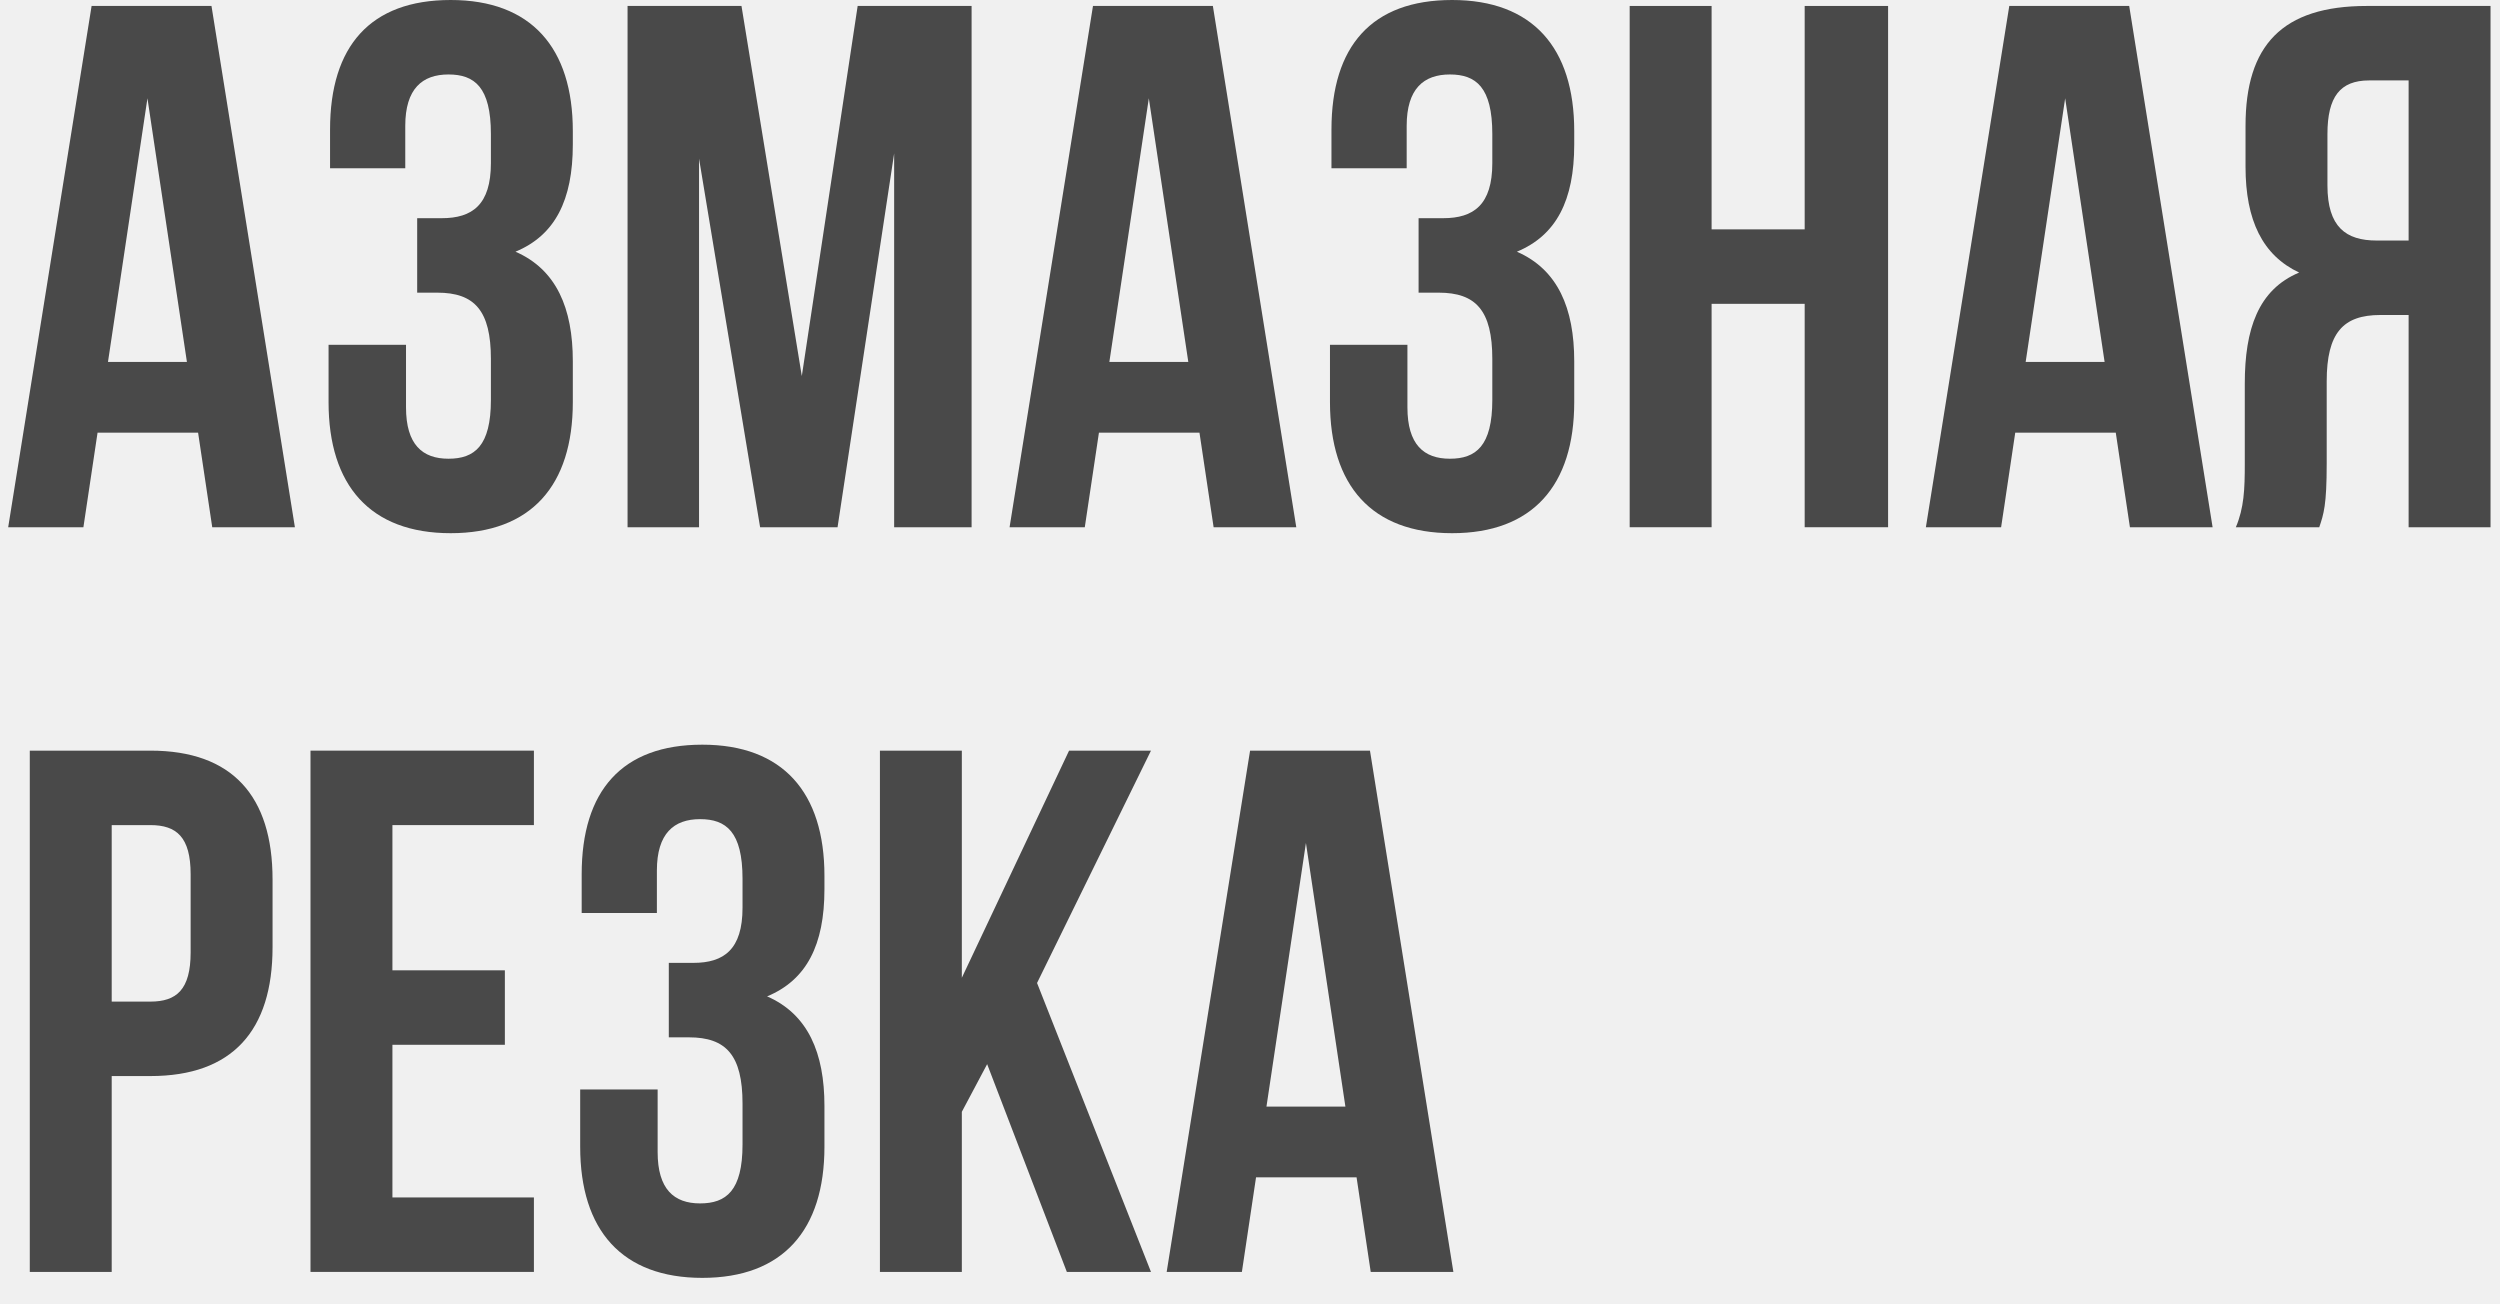
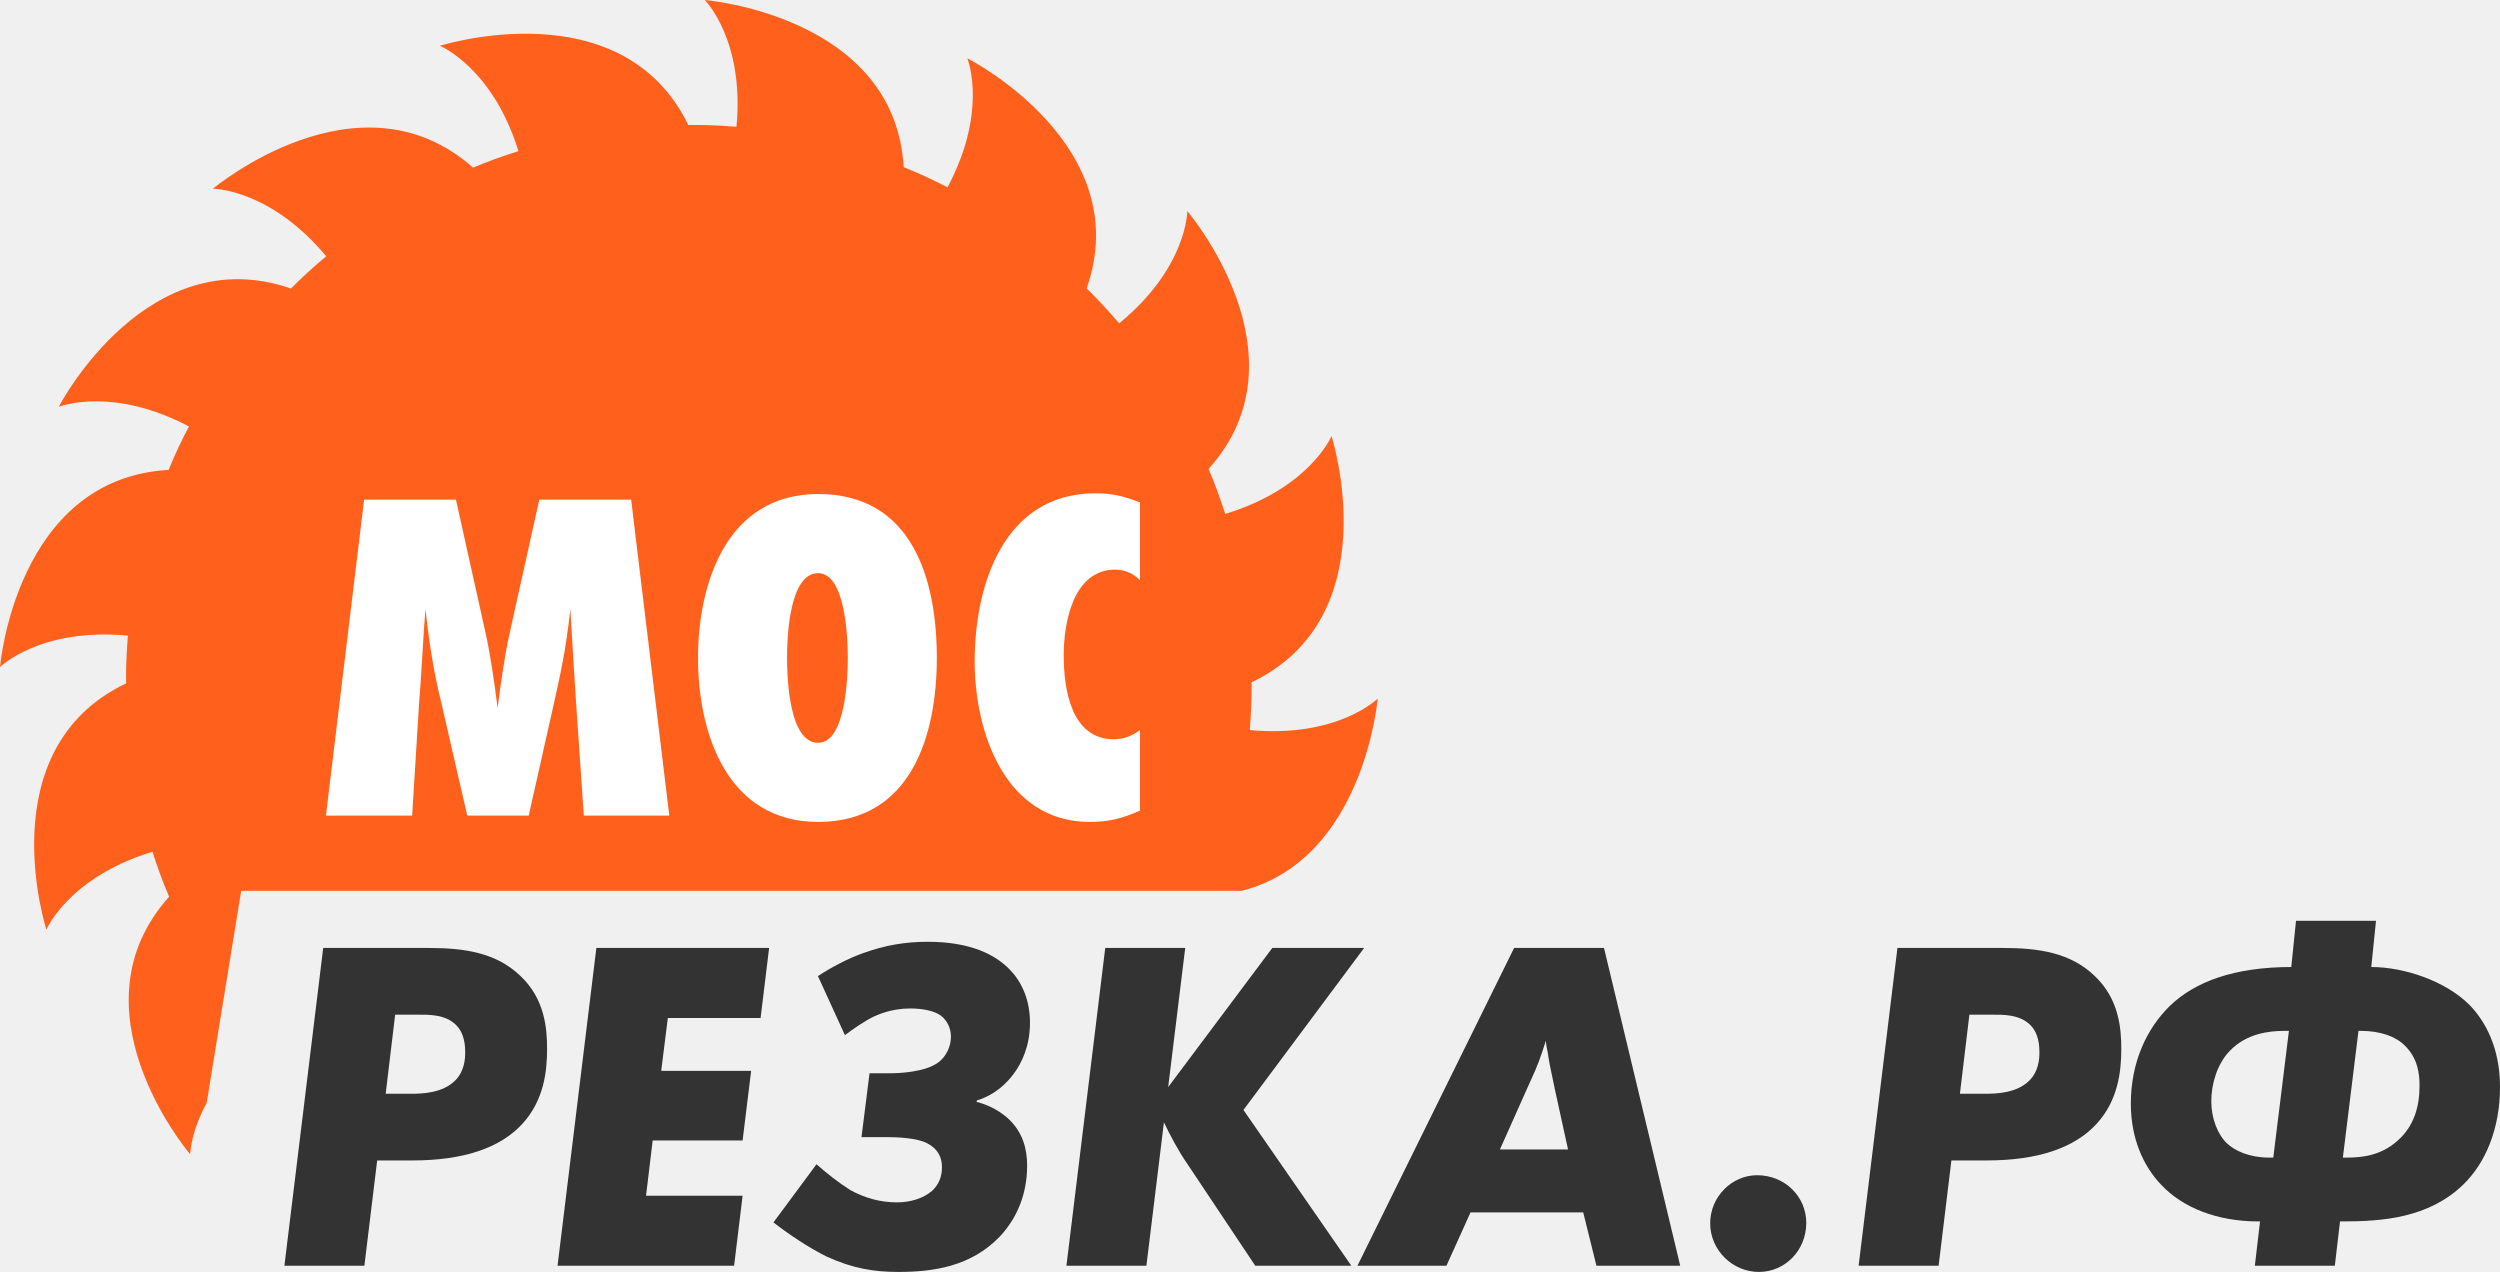
- <svg xmlns="http://www.w3.org/2000/svg" width="94" height="49" viewBox="0 0 94 49" fill="none">
-   <path d="M7.952 0.224H3.444L0.308 19.824H3.136L3.668 16.268H7.448L7.98 19.824H11.088L7.952 0.224ZM5.544 3.696L7.028 13.608H4.06L5.544 3.696Z" fill="#494949" />
-   <path d="M18.458 6.132C18.458 7.7 17.758 8.204 16.61 8.204H15.686V11.004H16.442C17.842 11.004 18.458 11.676 18.458 13.496V15.036C18.458 16.772 17.842 17.248 16.862 17.248C15.882 17.248 15.266 16.716 15.266 15.316V12.964H12.354V15.12C12.354 18.256 13.922 20.048 16.946 20.048C19.97 20.048 21.538 18.256 21.538 15.12V13.58C21.538 11.592 20.922 10.136 19.382 9.464C20.866 8.848 21.538 7.532 21.538 5.432V4.928C21.538 1.792 19.97 0 16.946 0C13.922 0 12.41 1.736 12.41 4.872V6.328H15.238V4.732C15.238 3.332 15.882 2.8 16.862 2.8C17.842 2.8 18.458 3.276 18.458 5.04V6.132Z" fill="#494949" />
-   <path d="M27.88 0.224H23.596V19.824H26.284V5.964L28.58 19.824H31.492L33.62 5.768V19.824H36.532V0.224H32.248L30.148 14.14L27.88 0.224Z" fill="#494949" />
-   <path d="M45.604 0.224H41.096L37.96 19.824H40.788L41.32 16.268H45.1L45.632 19.824H48.74L45.604 0.224ZM43.196 3.696L44.68 13.608H41.712L43.196 3.696Z" fill="#494949" />
-   <path d="M56.111 6.132C56.111 7.7 55.411 8.204 54.263 8.204H53.339V11.004H54.095C55.495 11.004 56.111 11.676 56.111 13.496V15.036C56.111 16.772 55.495 17.248 54.515 17.248C53.535 17.248 52.919 16.716 52.919 15.316V12.964H50.007V15.12C50.007 18.256 51.575 20.048 54.599 20.048C57.623 20.048 59.191 18.256 59.191 15.12V13.58C59.191 11.592 58.575 10.136 57.035 9.464C58.519 8.848 59.191 7.532 59.191 5.432V4.928C59.191 1.792 57.623 0 54.599 0C51.575 0 50.063 1.736 50.063 4.872V6.328H52.891V4.732C52.891 3.332 53.535 2.8 54.515 2.8C55.495 2.8 56.111 3.276 56.111 5.04V6.132Z" fill="#494949" />
-   <path d="M64.356 11.424H67.856V19.824H70.992V0.224H67.856V8.624H64.356V0.224H61.276V19.824H64.356V11.424Z" fill="#494949" />
-   <path d="M80.058 0.224H75.549L72.413 19.824H75.242L75.773 16.268H79.553L80.085 19.824H83.194L80.058 0.224ZM77.65 3.696L79.133 13.608H76.165L77.65 3.696Z" fill="#494949" />
-   <path d="M87.204 19.824C87.372 19.32 87.484 19.012 87.484 17.416V14.336C87.484 12.516 88.1 11.844 89.5 11.844H90.564V19.824H93.644V0.224H88.996C85.804 0.224 84.432 1.708 84.432 4.732V6.272C84.432 8.288 85.076 9.604 86.448 10.248C84.908 10.892 84.404 12.376 84.404 14.42V17.444C84.404 18.396 84.376 19.096 84.068 19.824H87.204ZM90.564 3.024V9.044H89.36C88.212 9.044 87.512 8.54 87.512 6.972V5.04C87.512 3.64 87.988 3.024 89.08 3.024H90.564Z" fill="#494949" />
-   <path d="M5.656 28.224H1.12V47.824H4.2V40.46H5.656C8.736 40.46 10.248 38.752 10.248 35.616V33.068C10.248 29.932 8.736 28.224 5.656 28.224ZM5.656 31.024C6.636 31.024 7.168 31.472 7.168 32.872V35.812C7.168 37.212 6.636 37.66 5.656 37.66H4.2V31.024H5.656Z" fill="#494949" />
-   <path d="M14.755 31.024H20.075V28.224H11.675V47.824H20.075V45.024H14.755V39.284H18.983V36.484H14.755V31.024Z" fill="#494949" />
-   <path d="M27.919 34.132C27.919 35.7 27.219 36.204 26.071 36.204H25.147V39.004H25.903C27.303 39.004 27.919 39.676 27.919 41.496V43.036C27.919 44.772 27.303 45.248 26.323 45.248C25.343 45.248 24.727 44.716 24.727 43.316V40.964H21.815V43.12C21.815 46.256 23.383 48.048 26.407 48.048C29.431 48.048 30.999 46.256 30.999 43.12V41.58C30.999 39.592 30.383 38.136 28.843 37.464C30.327 36.848 30.999 35.532 30.999 33.432V32.928C30.999 29.792 29.431 28 26.407 28C23.383 28 21.871 29.736 21.871 32.872V34.328H24.699V32.732C24.699 31.332 25.343 30.8 26.323 30.8C27.303 30.8 27.919 31.276 27.919 33.04V34.132Z" fill="#494949" />
-   <path d="M40.113 47.824H43.277L38.993 36.96L43.277 28.224H40.197L36.165 36.764V28.224H33.085V47.824H36.165V41.804L37.117 40.012L40.113 47.824Z" fill="#494949" />
-   <path d="M51.511 28.224H47.003L43.867 47.824H46.695L47.227 44.268H51.007L51.539 47.824H54.647L51.511 28.224ZM49.103 31.696L50.587 41.608H47.619L49.103 31.696Z" fill="#494949" />
+ <svg xmlns="http://www.w3.org/2000/svg" width="114" height="58" viewBox="0 0 114 58" fill="none">
+   <path fill-rule="evenodd" clip-rule="evenodd" d="M5.832 28.984C1.819 28.613 0 30.419 0 30.419C0 30.419 0.714 21.817 7.69 21.427C7.962 20.75 8.272 20.089 8.617 19.446C5.221 17.664 2.892 18.475 2.683 18.548L2.681 18.549C2.789 18.332 6.747 10.903 13.265 13.156C13.781 12.641 14.315 12.15 14.875 11.687C12.304 8.604 9.709 8.606 9.709 8.606C9.709 8.606 16.352 3.029 21.573 7.644C22.252 7.355 22.943 7.112 23.641 6.891C22.458 3.073 20.059 2.088 20.059 2.088C20.059 2.088 28.342 -0.545 31.387 5.699C32.109 5.688 32.843 5.723 33.583 5.781C33.958 1.803 32.136 0 32.136 0C32.136 0 40.813 0.707 41.207 7.624C41.889 7.893 42.556 8.2 43.205 8.542C45.003 5.175 44.185 2.867 44.111 2.659L44.11 2.658C44.329 2.765 51.823 6.689 49.55 13.149C50.07 13.662 50.565 14.19 51.032 14.746C54.143 12.197 54.14 9.625 54.14 9.625C54.14 9.625 59.766 16.21 55.111 21.385C55.402 22.058 55.648 22.744 55.87 23.435C59.722 22.262 60.716 19.885 60.716 19.885C60.716 19.885 63.372 28.095 57.073 31.114C57.083 31.829 57.048 32.556 56.99 33.291C61.003 33.662 62.822 31.856 62.822 31.856C62.822 31.856 62.214 39.187 56.631 40.621H10.998L9.425 50.294C8.726 51.569 8.677 52.52 8.673 52.637C8.408 52.327 3.177 45.948 7.711 40.889C7.42 40.217 7.174 39.531 6.951 38.84C3.111 40.015 2.116 42.392 2.116 42.392C2.116 42.392 -0.548 34.17 5.749 31.161C5.738 30.446 5.774 29.718 5.832 28.984Z" fill="#FF611D" />
+   <path d="M24.109 37.19L25.268 32.034C25.526 30.841 25.784 29.81 26.009 27.78C26.106 29.424 26.171 30.616 26.267 32.002L26.622 37.19H30.52L28.78 22.785H24.592L23.239 28.876C23.013 29.875 22.82 31.26 22.691 32.292C22.562 31.26 22.369 29.875 22.144 28.876L20.791 22.785H16.603L14.863 37.19H18.793L19.115 32.002C19.212 30.938 19.309 28.747 19.405 27.78C19.534 29.037 19.76 30.616 20.114 32.002L21.306 37.19H24.109Z" fill="white" />
+   <path d="M42.719 30.004C42.719 26.394 41.591 22.527 37.306 22.527C33.183 22.527 31.83 26.523 31.83 30.004C31.83 33.484 33.183 37.48 37.306 37.48C41.559 37.48 42.719 33.516 42.719 30.004ZM38.66 30.004C38.66 30.874 38.563 33.871 37.306 33.871C35.986 33.871 35.889 30.938 35.889 30.004C35.889 29.069 35.986 26.136 37.306 26.136C38.563 26.136 38.66 29.133 38.66 30.004Z" fill="white" />
+   <path d="M51.984 33.291C51.597 33.581 51.211 33.71 50.792 33.71C48.827 33.71 48.505 31.389 48.505 29.875C48.505 28.424 48.923 25.975 50.856 25.975C51.275 25.975 51.662 26.136 51.984 26.459V22.913C51.243 22.623 50.727 22.494 49.954 22.494C45.766 22.494 44.445 26.684 44.445 30.165C44.445 33.388 45.831 37.48 49.696 37.48C50.566 37.48 51.178 37.319 51.984 36.965V33.291Z" fill="white" />
+   <path d="M12.969 57.718H16.616L17.199 52.916H18.817C21.127 52.916 22.81 52.352 23.824 51.243C24.796 50.179 24.947 48.876 24.947 47.833C24.947 46.877 24.839 45.552 23.738 44.509C22.637 43.444 21.191 43.227 19.551 43.227H14.738L12.969 57.718ZM19.033 46.269C19.551 46.269 20.306 46.247 20.803 46.746C21.04 46.985 21.213 47.355 21.213 47.985C21.213 48.311 21.17 48.854 20.76 49.267C20.177 49.853 19.249 49.875 18.731 49.875H17.587L18.019 46.269H19.033Z" fill="#333333" />
+   <path d="M27.194 43.227L25.424 57.718H29.072H33.475L33.863 54.524H29.46L29.762 52.004H33.863L34.252 48.832H30.151L30.453 46.421H34.683L35.072 43.227H27.194Z" fill="#333333" />
+   <path d="M38.528 47.203C38.895 46.92 39.478 46.529 39.845 46.355C39.996 46.29 40.622 45.986 41.507 45.986C42.003 45.986 42.607 46.073 42.931 46.334C43.168 46.529 43.363 46.855 43.363 47.268C43.363 47.724 43.147 48.159 42.823 48.419C42.219 48.897 40.989 48.941 40.578 48.941H39.651L39.284 51.852H40.449C40.945 51.852 41.83 51.895 42.283 52.134C42.78 52.395 42.953 52.786 42.953 53.221C42.953 53.677 42.801 54.024 42.499 54.307C42.089 54.654 41.507 54.828 40.902 54.828C40.147 54.828 39.435 54.633 38.766 54.263C38.248 53.937 37.643 53.459 37.233 53.09L35.269 55.741C35.938 56.262 36.866 56.892 37.708 57.305C38.895 57.848 39.866 58 40.967 58C42.542 58 44.269 57.761 45.586 56.392C46.384 55.545 46.837 54.437 46.837 53.155C46.837 52.352 46.621 51.635 46.017 51.048C45.65 50.7 45.132 50.396 44.528 50.244L44.55 50.179C45.046 50.027 45.672 49.701 46.211 48.984C46.621 48.441 46.967 47.659 46.967 46.638C46.967 45.508 46.535 44.704 46.017 44.183C45.391 43.553 44.291 42.945 42.305 42.945C41.291 42.945 40.363 43.097 39.348 43.466C38.679 43.705 37.924 44.096 37.298 44.509L38.528 47.203Z" fill="#333333" />
+   <path d="M50.399 43.227L48.629 57.718H52.276L53.075 51.178C53.356 51.765 53.744 52.504 54.154 53.09L57.24 57.718H61.621L56.701 50.614L62.204 43.227H58.017L53.269 49.571L54.046 43.227H50.399Z" fill="#333333" />
+   <path d="M72.194 55.284L72.798 57.718H76.618L73.143 43.227H69.043L61.899 57.718H65.957L67.057 55.284H72.194ZM69.841 49.18C70.079 48.68 70.251 48.224 70.489 47.463C70.51 47.702 70.554 47.876 70.575 47.985C70.64 48.419 70.662 48.55 70.899 49.658L71.503 52.417H68.395L69.841 49.18Z" fill="#333333" />
+   <path d="M80.121 53.59C78.977 53.59 77.984 54.567 77.984 55.784C77.984 57.001 78.999 58 80.207 58C81.394 58 82.366 57.022 82.366 55.762C82.366 54.567 81.394 53.59 80.121 53.59Z" fill="#333333" />
+   <path d="M84.753 57.718H88.401L88.984 52.916H90.602C92.911 52.916 94.595 52.352 95.609 51.243C96.58 50.179 96.731 48.876 96.731 47.833C96.731 46.877 96.623 45.552 95.523 44.509C94.422 43.444 92.976 43.227 91.336 43.227H86.523L84.753 57.718ZM90.818 46.269C91.336 46.269 92.091 46.247 92.588 46.746C92.825 46.985 92.998 47.355 92.998 47.985C92.998 48.311 92.954 48.854 92.544 49.267C91.962 49.853 91.034 49.875 90.516 49.875H89.372L89.804 46.269H90.818Z" fill="#333333" />
+   <path d="M102.821 57.718H106.468L106.705 55.697H106.835C108.626 55.697 110.741 55.545 112.317 54.024C113.331 53.047 114 51.483 114 49.571C114 47.746 113.309 46.551 112.619 45.834C111.518 44.726 109.619 44.096 108.13 44.096L108.346 41.989H104.698L104.482 44.096C101.871 44.096 100.08 44.77 98.936 45.877C97.9 46.898 97.166 48.419 97.166 50.331C97.166 51.895 97.727 53.177 98.569 54.046C99.54 55.067 101.094 55.697 102.972 55.697H103.058L102.821 57.718ZM107.547 47.007H107.633C108.561 47.007 109.252 47.268 109.662 47.681C110.266 48.267 110.331 49.006 110.331 49.505C110.331 50.44 110.094 51.352 109.317 52.026C108.561 52.699 107.698 52.786 107.029 52.786H106.835L107.547 47.007ZM104.375 47.007L103.662 52.786H103.468C102.583 52.786 101.914 52.482 101.547 52.134C101.116 51.721 100.835 50.983 100.835 50.222C100.835 49.44 101.094 48.528 101.677 47.92C102.432 47.138 103.425 47.007 104.202 47.007H104.375Z" fill="#333333" />
</svg>
